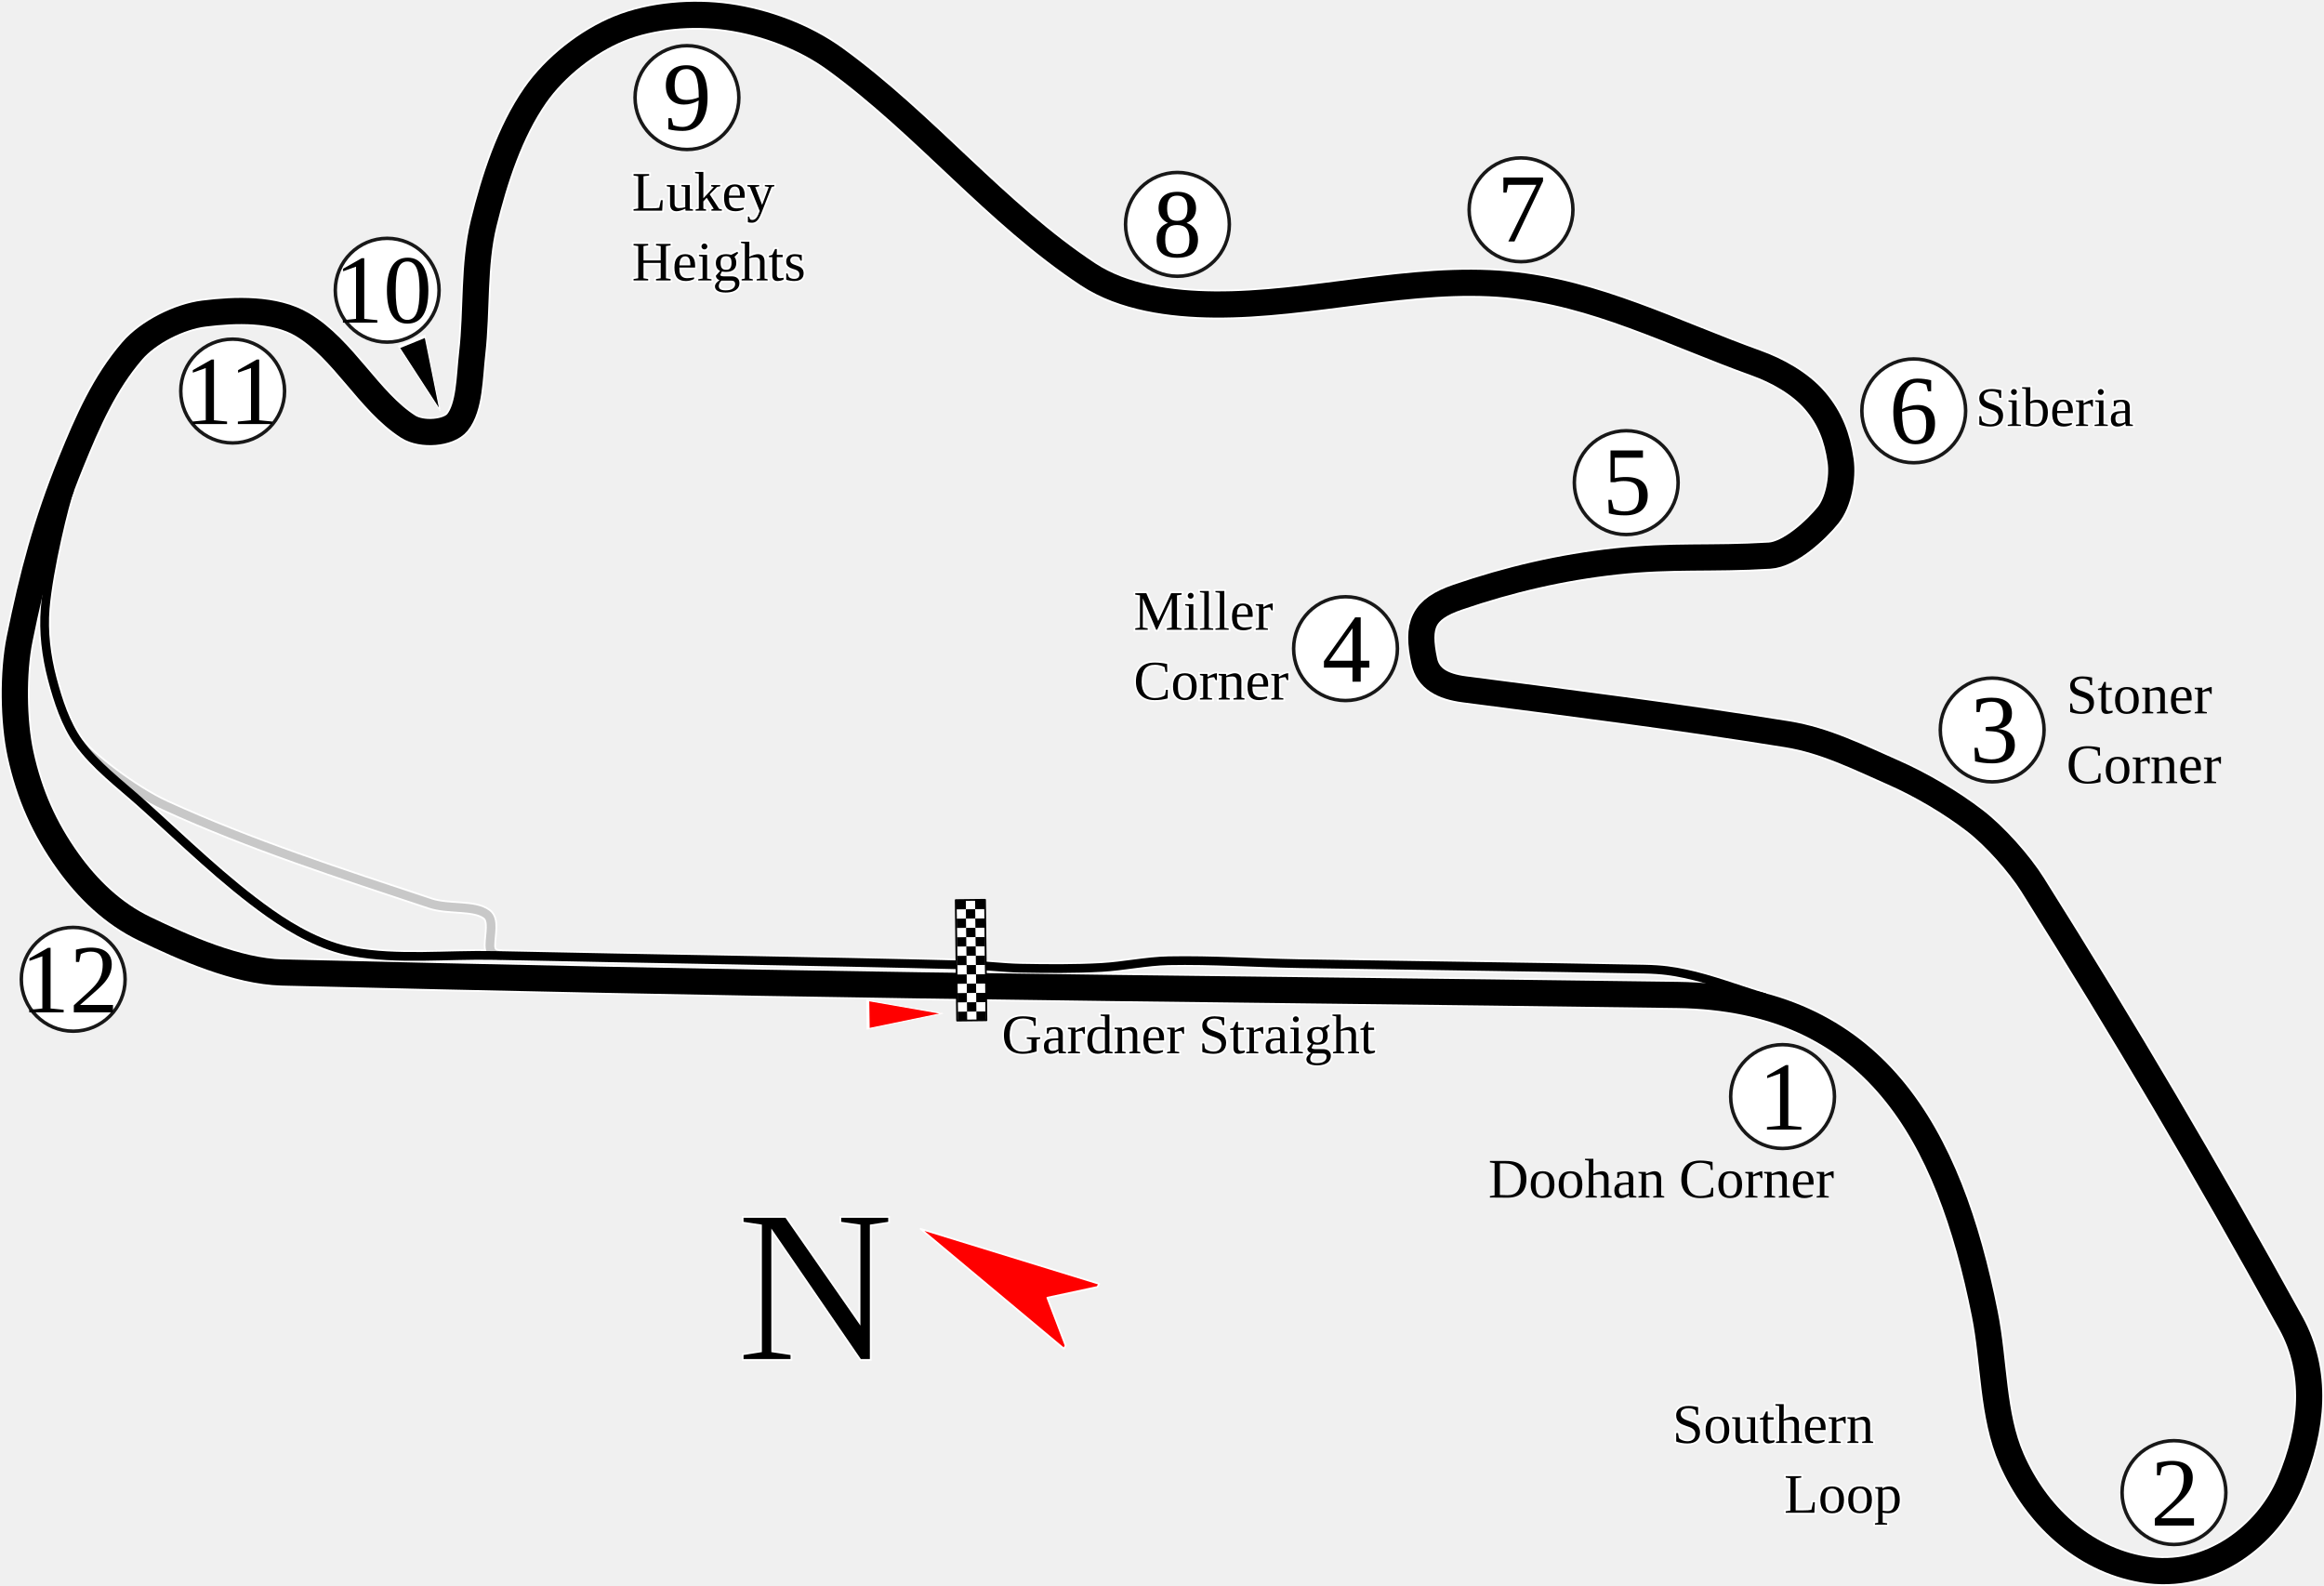
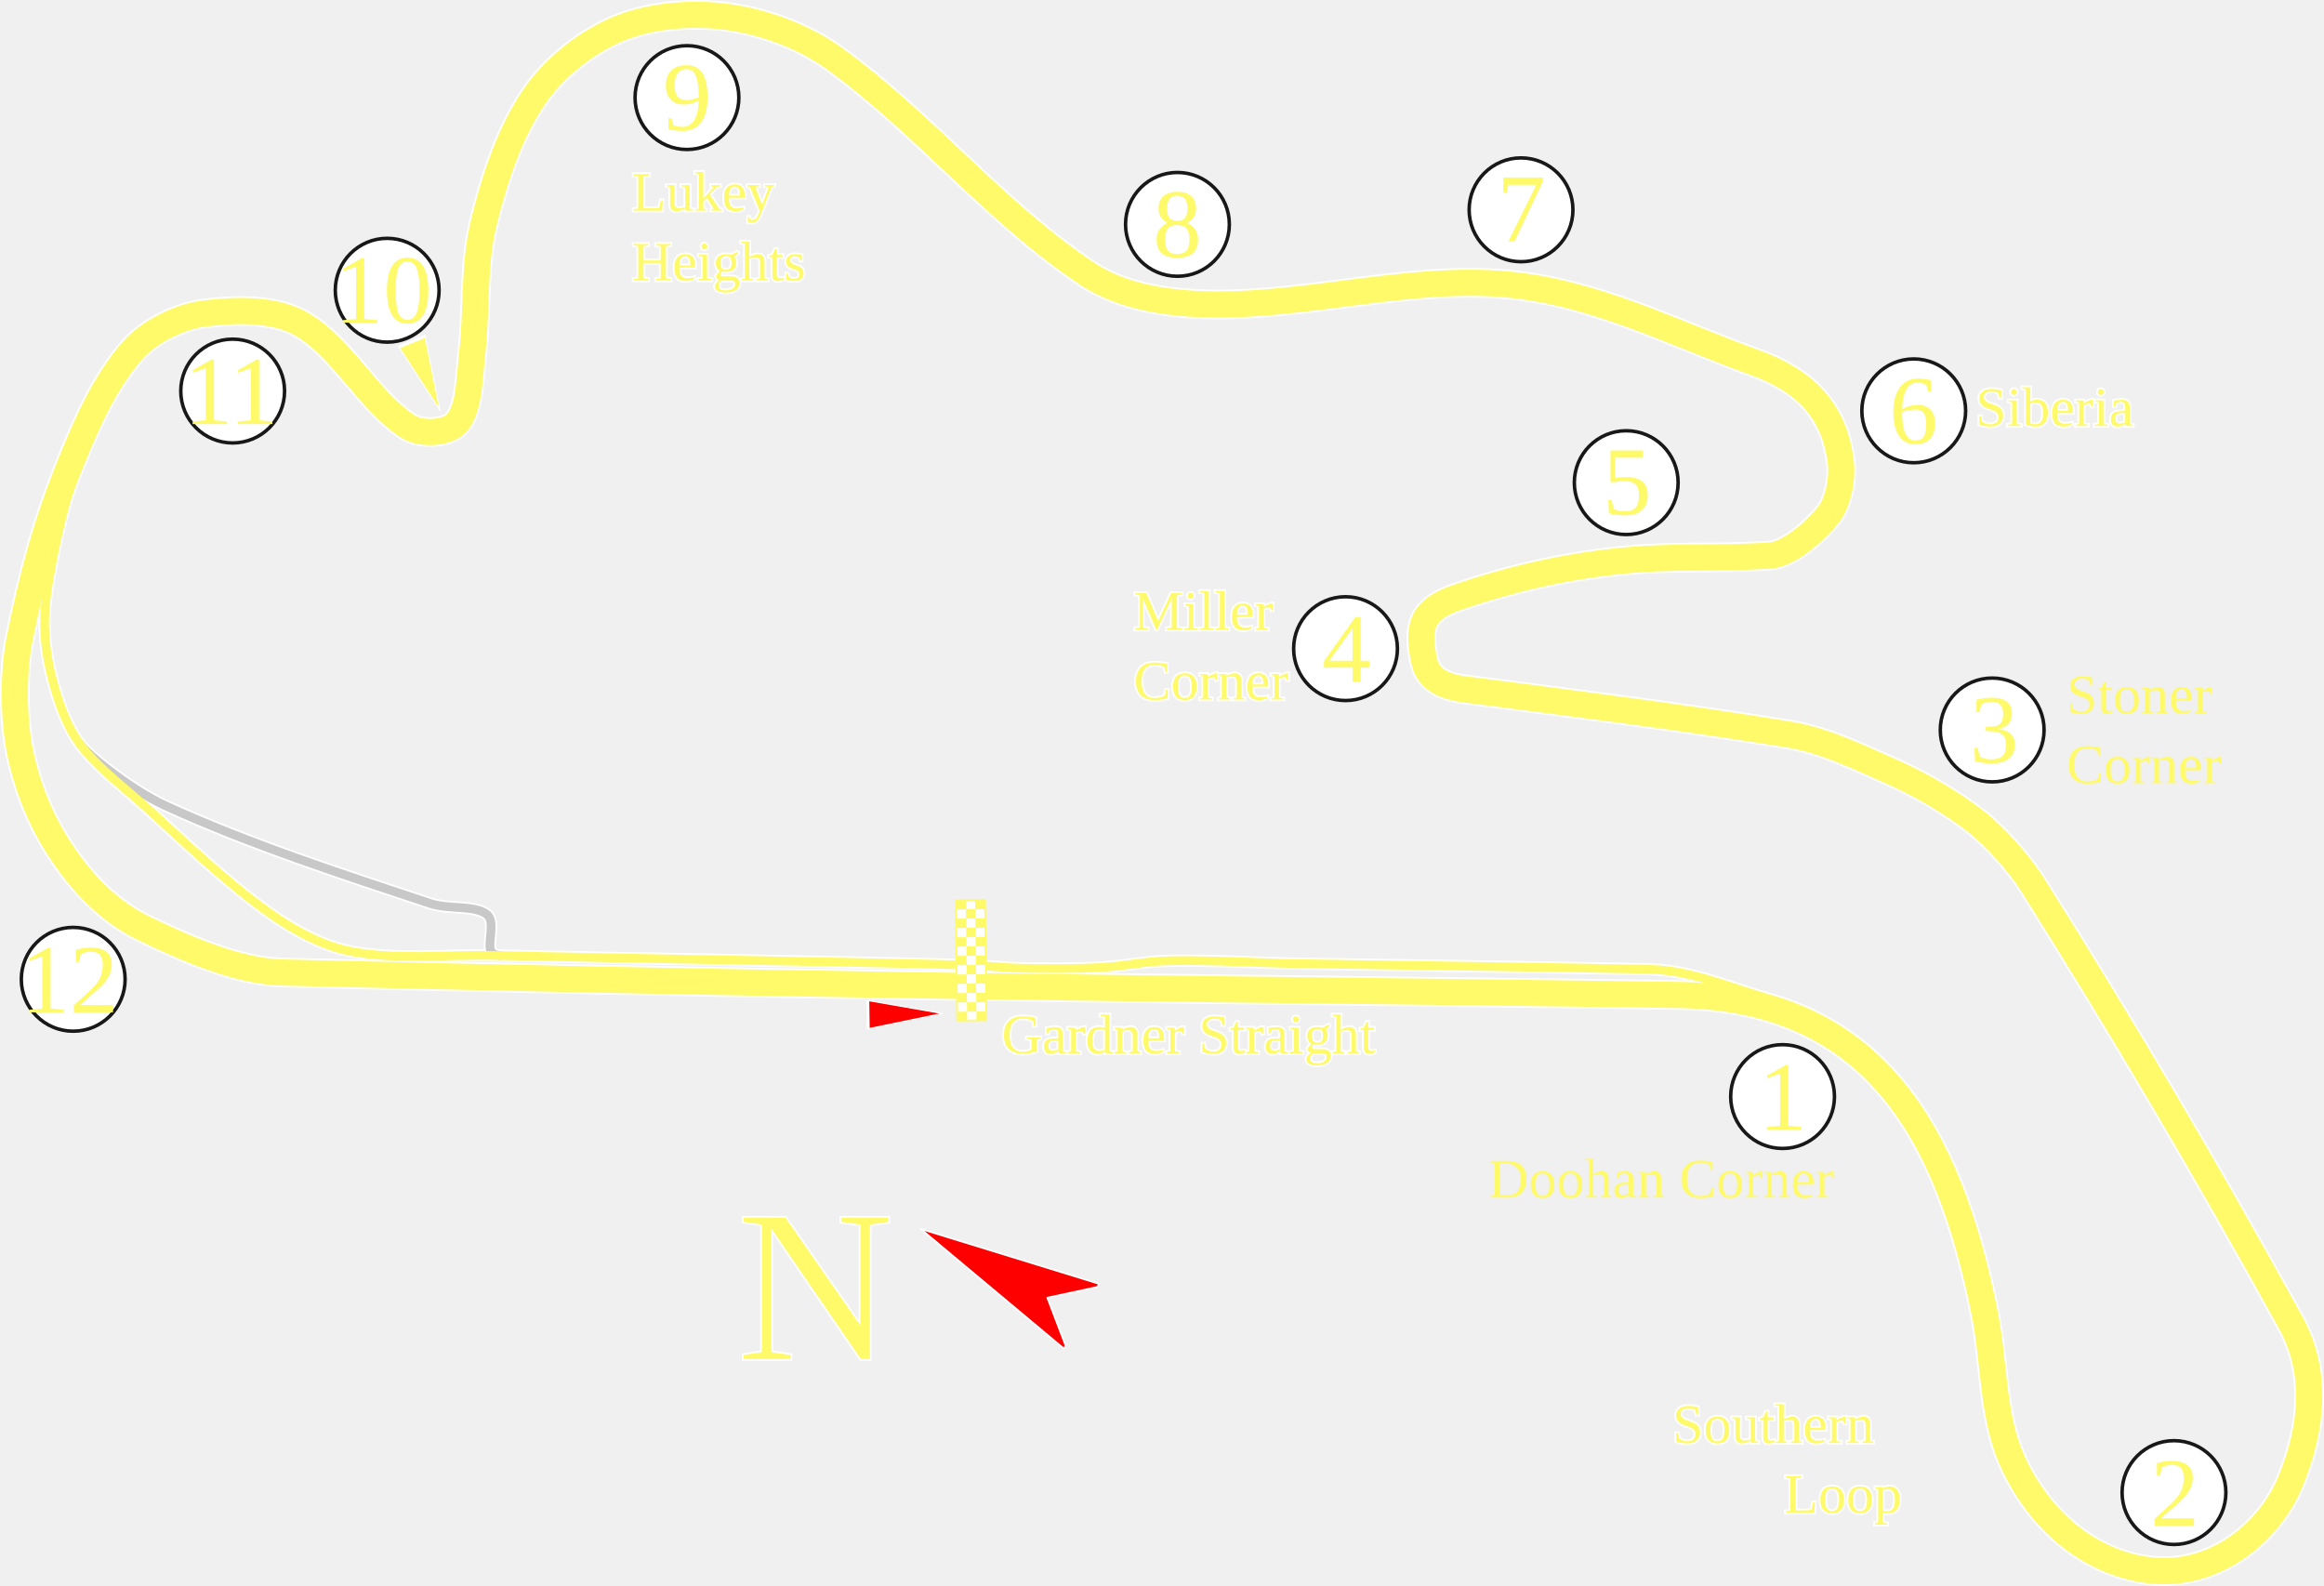
<svg xmlns="http://www.w3.org/2000/svg" xmlns:xlink="http://www.w3.org/1999/xlink" version="1.0" width="1331.903" height="908.874" id="svg2383">
  <defs id="defs2385">
    <clipPath id="clipPath3490">
      <rect width="1511.787" height="1003.748" x="683.14" y="104.104" transform="matrix(-0.7183395,0.6956928,-0.6956928,-0.7183395,0,0)" id="rect3492" style="fill:#006a00;fill-opacity:1;fill-rule:nonzero;stroke:none" />
    </clipPath>
    <pattern id="pattern4912" patternTransform="matrix(0.1737876,0,0,0.1737876,763.4772,1693.907)" height="18.138" width="18.181" patternUnits="userSpaceOnUse">
      <g transform="translate(-1025.535,-1215.281)" id="g4907">
-         <rect y="1215.281" x="1025.535" height="18.096" width="18.173" id="rect4899" style="opacity:1;fill:#000000;fill-opacity:1;stroke:none;stroke-width:0.5;stroke-linecap:round;stroke-linejoin:round;stroke-miterlimit:4;stroke-dasharray:none;stroke-dashoffset:0;stroke-opacity:1" />
+         <rect y="1215.281" x="1025.535" height="18.096" width="18.173" id="rect4899" style="opacity:1;fill:#fffa69;fill-opacity:1;stroke:none;stroke-width:0.5;stroke-linecap:round;stroke-linejoin:round;stroke-miterlimit:4;stroke-dasharray:none;stroke-dashoffset:0;stroke-opacity:1" />
        <rect y="1215.281" x="1025.535" height="9.075" width="9.075" id="rect4903" style="opacity:1;fill:#ffffff;fill-opacity:1;stroke:none;stroke-width:0.5;stroke-linecap:round;stroke-linejoin:round;stroke-miterlimit:4;stroke-dasharray:none;stroke-dashoffset:0;stroke-opacity:1" />
        <rect y="1224.344" x="1034.641" height="9.075" width="9.075" id="rect4905" style="opacity:1;fill:#ffffff;fill-opacity:1;stroke:none;stroke-width:0.5;stroke-linecap:round;stroke-linejoin:round;stroke-miterlimit:4;stroke-dasharray:none;stroke-dashoffset:0;stroke-opacity:1" />
      </g>
    </pattern>
    <pattern patternTransform="matrix(0.4562459,1.6264824e-8,-1.6264824e-8,0.4562459,-1778.227,454.6431)" id="pattern4166" xlink:href="#pattern4912" />
    <clipPath id="clipPath9716">
      <path d="M 871.135,932.363 C 1314.876,1345.252 1758.616,1758.14 2202.356,2171.029 2375.779,1984.647 2549.202,1798.266 2722.625,1611.884 2278.885,1198.996 1835.145,786.108 1391.405,373.219 1217.982,559.601 1044.559,745.982 871.135,932.363 z" id="path9718" style="fill:#6a6a6a;fill-opacity:1;fill-rule:nonzero;stroke:#010101;stroke-width:0.943;stroke-linecap:round;stroke-linejoin:round;stroke-miterlimit:4;stroke-opacity:1;stroke-dasharray:none;stroke-dashoffset:0" />
    </clipPath>
    <clipPath id="clipPath3494">
      <rect width="2168.193" height="1468.418" x="-4232.846" y="-2372.13" transform="matrix(-0.9472965,-0.3203582,0.9519016,-0.3064038,0,0)" id="rect3496" style="fill:#006a00;fill-opacity:1;fill-rule:nonzero;stroke:none" />
    </clipPath>
  </defs>
  <g transform="translate(-1269.397,-826.9715)" id="layer1">
    <use id="use3367" style="stroke:#ffffff;stroke-width:2;stroke-miterlimit:4;stroke-opacity:1;stroke-dasharray:none" x="0" y="0" width="744.094" height="1052.362" xlink:href="#text3339" />
    <use id="use3369" style="stroke:#ffffff;stroke-width:2;stroke-miterlimit:4;stroke-opacity:1;stroke-dasharray:none" x="0" y="0" width="744.094" height="1052.362" xlink:href="#text3345" />
    <use id="use3371" style="stroke:#ffffff;stroke-width:2;stroke-miterlimit:4;stroke-opacity:1;stroke-dasharray:none" x="0" y="0" width="744.094" height="1052.362" xlink:href="#text3351" />
    <use id="use3373" style="stroke:#ffffff;stroke-width:2;stroke-miterlimit:4;stroke-opacity:1;stroke-dasharray:none" x="0" y="0" width="744.094" height="1052.362" xlink:href="#text3355" />
    <use id="use3375" style="stroke:#ffffff;stroke-width:2;stroke-miterlimit:4;stroke-opacity:1;stroke-dasharray:none" x="0" y="0" width="744.094" height="1052.362" xlink:href="#text3361" />
    <path d="m 1798.337,1391.668 c 143.734,2.148 288.662,3.426 432.347,5.476 112.806,1.609 155.683,79.43 176.222,182.789 5.502,27.615 4.343,58.093 15.324,83.185 13.904,31.774 40.674,57.327 75.25,63.205 38.868,6.608 71.779,-19.869 84.268,-49.53 13.167,-31.272 16.022,-63.62 0.559,-91.662 -48.419,-87.809 -95.128,-167.046 -148.035,-251.187 -7.658,-12.179 -21.69,-27.904 -33.112,-36.677 -13.752,-10.563 -31.023,-20.715 -46.796,-27.636 -19.982,-8.768 -39.028,-18.4 -60.743,-21.895 -63.859,-10.279 -124.486,-17.873 -184.974,-25.726 -12.47,-1.619 -20.871,-6.174 -22.993,-16.144 -4.438,-20.849 -0.868,-29.793 19.162,-36.662 29.501,-10.117 59.445,-17.112 90.844,-20.522 32.278,-3.506 54.304,-1.262 87.824,-3.285 11.723,-0.708 26.886,-14.829 33.663,-23.261 5.899,-7.34 8.519,-21.249 7.12,-31.195 -1.885,-13.404 -6.057,-24.236 -14.505,-34.197 -8.738,-10.303 -22.302,-17.533 -33.661,-21.62 -48.475,-17.439 -92.181,-40.402 -142.83,-45.15 -54.428,-5.103 -112.969,11.992 -168.015,11.487 -24.49,-0.225 -52.026,-3.897 -72.24,-17.239 -52.755,-34.818 -93.272,-85.816 -145.025,-123.405 -17.569,-12.76 -40.18,-21.09 -61.295,-24.08 -20.114,-2.848 -43.787,-0.984 -62.389,6.567 -18.248,7.407 -36.822,22.021 -48.16,38.309 -14.567,20.927 -23.363,48.011 -29.553,73.335 -5.85,23.931 -3.767,49.694 -6.567,74.429 -1.578,13.939 -1.429,30.907 -8.486,39.675 -4.983,6.191 -20.448,7.401 -28.183,2.462 -22.548,-14.398 -37.071,-44.525 -60.747,-58.554 -15.728,-9.32 -38.267,-8.553 -56.368,-6.29 -14.005,1.751 -31.737,10.549 -41.048,21.344 -15.864,18.393 -25.538,40.404 -35.024,63.753 -14.23,35.027 -22.099,64.763 -29.545,101.509 -3.865,19.075 -3.574,47.003 0.546,65.956 5.001,23.004 13.668,42.534 27.091,61.287 11.386,15.908 25.811,29.924 43.776,38.585 22.899,11.04 53.361,24.549 79.088,25.179 121.721,2.982 242.415,5.521 367.21,7.386 z" id="path3201" style="fill:none;stroke:#ffffff;stroke-width:17;stroke-linecap:butt;stroke-linejoin:round;stroke-miterlimit:4;stroke-opacity:1;stroke-dasharray:none" />
    <path d="m 1314.708,1252.683 c 5.406,7.692 31.022,27.576 49.412,35.989 48.66,22.259 100.705,39.051 151.736,56.026 10.766,3.581 25.323,0.812 32.487,6.225 4.249,3.211 1.905,11.474 1.82,17.653 -0.057,4.083 1.729,5.882 6.825,6.031" id="path3197" style="fill:none;stroke:#ffffff;stroke-width:7;stroke-linecap:butt;stroke-linejoin:round;stroke-miterlimit:4;stroke-opacity:1;stroke-dasharray:none" />
    <path d="m 1309.414,1107.367 c -2.808,7.371 -12.209,45.391 -14.119,68.245 -1.117,13.369 0.606,27.419 4.06,40.441 3.332,12.563 7.644,25.874 15.131,36.315 9.479,13.219 23.395,23.6 35.765,34.664 24.129,21.583 47.496,44.751 73.73,63.276 14.024,9.903 30.369,18.873 47.044,22.009 26.242,4.934 54.469,1.607 81.708,2.201 90.6,1.974 181.23,3.188 271.811,5.502 9.927,0.254 19.793,1.609 29.712,1.788 15.391,0.279 30.846,0.433 46.219,-0.413 12.964,-0.713 25.821,-3.598 38.791,-3.852 24.629,-0.481 49.334,1.236 74.005,1.651 68.134,1.145 133.979,1.905 198.494,3.164 10.42,0.206 16.447,1.192 23.247,2.614 15.369,3.212 30.755,9.251 45.909,13.755" id="path3199" style="fill:none;stroke:#ffffff;stroke-width:7;stroke-linecap:butt;stroke-linejoin:round;stroke-miterlimit:4;stroke-opacity:1;stroke-dasharray:none" />
-     <path d="m 1798.337,1391.668 c 143.734,2.148 288.662,3.426 432.347,5.476 112.806,1.609 155.683,79.43 176.222,182.789 5.502,27.615 4.343,58.093 15.324,83.185 13.904,31.774 40.674,57.327 75.25,63.205 38.868,6.608 71.779,-19.869 84.268,-49.53 13.167,-31.272 16.022,-63.62 0.559,-91.662 -48.419,-87.809 -95.128,-167.046 -148.035,-251.187 -7.658,-12.179 -21.69,-27.904 -33.112,-36.677 -13.752,-10.563 -31.023,-20.715 -46.796,-27.636 -19.982,-8.768 -39.028,-18.4 -60.743,-21.895 -63.859,-10.279 -124.486,-17.873 -184.974,-25.726 -12.47,-1.619 -20.871,-6.174 -22.993,-16.144 -4.438,-20.849 -0.868,-29.793 19.162,-36.662 29.501,-10.117 59.445,-17.112 90.844,-20.522 32.278,-3.506 54.304,-1.262 87.824,-3.285 11.723,-0.708 26.886,-14.829 33.663,-23.261 5.899,-7.34 8.519,-21.249 7.12,-31.195 -1.885,-13.404 -6.057,-24.236 -14.505,-34.197 -8.738,-10.303 -22.302,-17.533 -33.661,-21.62 -48.475,-17.439 -92.181,-40.402 -142.83,-45.15 -54.428,-5.103 -112.969,11.992 -168.015,11.487 -24.49,-0.225 -52.026,-3.897 -72.24,-17.239 -52.755,-34.818 -93.272,-85.816 -145.025,-123.405 -17.569,-12.76 -40.18,-21.09 -61.295,-24.08 -20.114,-2.848 -43.787,-0.984 -62.389,6.567 -18.248,7.407 -36.822,22.021 -48.16,38.309 -14.567,20.927 -23.363,48.011 -29.553,73.335 -5.85,23.931 -3.767,49.694 -6.567,74.429 -1.578,13.939 -1.429,30.907 -8.486,39.675 -4.983,6.191 -20.448,7.401 -28.183,2.462 -22.548,-14.398 -37.071,-44.525 -60.747,-58.554 -15.728,-9.32 -38.267,-8.553 -56.368,-6.29 -14.005,1.751 -31.737,10.549 -41.048,21.344 -15.864,18.393 -25.538,40.404 -35.024,63.753 -14.23,35.027 -22.099,64.763 -29.545,101.509 -3.865,19.075 -3.574,47.003 0.546,65.956 5.001,23.004 13.668,42.534 27.091,61.287 11.386,15.908 25.811,29.924 43.776,38.585 22.899,11.04 53.361,24.549 79.088,25.179 121.721,2.982 242.415,5.521 367.21,7.386 z" id="path2419" style="fill:none;stroke:#000000;stroke-width:15;stroke-linecap:butt;stroke-linejoin:round;stroke-miterlimit:4;stroke-opacity:1;stroke-dasharray:none" />
+     <path d="m 1798.337,1391.668 c 143.734,2.148 288.662,3.426 432.347,5.476 112.806,1.609 155.683,79.43 176.222,182.789 5.502,27.615 4.343,58.093 15.324,83.185 13.904,31.774 40.674,57.327 75.25,63.205 38.868,6.608 71.779,-19.869 84.268,-49.53 13.167,-31.272 16.022,-63.62 0.559,-91.662 -48.419,-87.809 -95.128,-167.046 -148.035,-251.187 -7.658,-12.179 -21.69,-27.904 -33.112,-36.677 -13.752,-10.563 -31.023,-20.715 -46.796,-27.636 -19.982,-8.768 -39.028,-18.4 -60.743,-21.895 -63.859,-10.279 -124.486,-17.873 -184.974,-25.726 -12.47,-1.619 -20.871,-6.174 -22.993,-16.144 -4.438,-20.849 -0.868,-29.793 19.162,-36.662 29.501,-10.117 59.445,-17.112 90.844,-20.522 32.278,-3.506 54.304,-1.262 87.824,-3.285 11.723,-0.708 26.886,-14.829 33.663,-23.261 5.899,-7.34 8.519,-21.249 7.12,-31.195 -1.885,-13.404 -6.057,-24.236 -14.505,-34.197 -8.738,-10.303 -22.302,-17.533 -33.661,-21.62 -48.475,-17.439 -92.181,-40.402 -142.83,-45.15 -54.428,-5.103 -112.969,11.992 -168.015,11.487 -24.49,-0.225 -52.026,-3.897 -72.24,-17.239 -52.755,-34.818 -93.272,-85.816 -145.025,-123.405 -17.569,-12.76 -40.18,-21.09 -61.295,-24.08 -20.114,-2.848 -43.787,-0.984 -62.389,6.567 -18.248,7.407 -36.822,22.021 -48.16,38.309 -14.567,20.927 -23.363,48.011 -29.553,73.335 -5.85,23.931 -3.767,49.694 -6.567,74.429 -1.578,13.939 -1.429,30.907 -8.486,39.675 -4.983,6.191 -20.448,7.401 -28.183,2.462 -22.548,-14.398 -37.071,-44.525 -60.747,-58.554 -15.728,-9.32 -38.267,-8.553 -56.368,-6.29 -14.005,1.751 -31.737,10.549 -41.048,21.344 -15.864,18.393 -25.538,40.404 -35.024,63.753 -14.23,35.027 -22.099,64.763 -29.545,101.509 -3.865,19.075 -3.574,47.003 0.546,65.956 5.001,23.004 13.668,42.534 27.091,61.287 11.386,15.908 25.811,29.924 43.776,38.585 22.899,11.04 53.361,24.549 79.088,25.179 121.721,2.982 242.415,5.521 367.21,7.386 z" id="path2419" style="fill:none;stroke:#fffa69;stroke-width:15;stroke-linecap:butt;stroke-linejoin:round;stroke-miterlimit:4;stroke-opacity:1;stroke-dasharray:none" />
    <path d="m 1314.708,1252.683 c 5.406,7.692 31.022,27.576 49.412,35.989 48.66,22.259 100.705,39.051 151.736,56.026 10.766,3.581 25.323,0.812 32.487,6.225 4.249,3.211 1.905,11.474 1.82,17.653 -0.057,4.083 1.729,5.882 6.825,6.031" id="path3195" style="fill:none;stroke:#c8c8c8;stroke-width:5;stroke-linecap:butt;stroke-linejoin:round;stroke-miterlimit:4;stroke-opacity:1;stroke-dasharray:none" />
-     <path d="m 1309.414,1107.367 c -2.808,7.371 -12.209,45.391 -14.119,68.245 -1.117,13.369 0.606,27.419 4.06,40.441 3.332,12.563 7.644,25.874 15.131,36.315 9.479,13.219 23.395,23.6 35.765,34.664 24.129,21.583 47.496,44.751 73.73,63.276 14.024,9.903 30.369,18.873 47.044,22.009 26.242,4.934 54.469,1.607 81.708,2.201 90.6,1.974 181.23,3.188 271.811,5.502 9.927,0.254 19.793,1.609 29.712,1.788 15.391,0.279 30.846,0.433 46.219,-0.413 12.964,-0.713 25.821,-3.598 38.791,-3.852 24.629,-0.481 49.334,1.236 74.005,1.651 68.134,1.145 133.979,1.905 198.494,3.164 10.42,0.206 16.447,1.192 23.247,2.614 15.369,3.212 30.755,9.251 45.909,13.755" id="path3193" style="fill:none;stroke:#000000;stroke-width:5;stroke-linecap:butt;stroke-linejoin:round;stroke-miterlimit:4;stroke-opacity:1;stroke-dasharray:none" />
+     <path d="m 1309.414,1107.367 c -2.808,7.371 -12.209,45.391 -14.119,68.245 -1.117,13.369 0.606,27.419 4.06,40.441 3.332,12.563 7.644,25.874 15.131,36.315 9.479,13.219 23.395,23.6 35.765,34.664 24.129,21.583 47.496,44.751 73.73,63.276 14.024,9.903 30.369,18.873 47.044,22.009 26.242,4.934 54.469,1.607 81.708,2.201 90.6,1.974 181.23,3.188 271.811,5.502 9.927,0.254 19.793,1.609 29.712,1.788 15.391,0.279 30.846,0.433 46.219,-0.413 12.964,-0.713 25.821,-3.598 38.791,-3.852 24.629,-0.481 49.334,1.236 74.005,1.651 68.134,1.145 133.979,1.905 198.494,3.164 10.42,0.206 16.447,1.192 23.247,2.614 15.369,3.212 30.755,9.251 45.909,13.755" id="path3193" style="fill:none;stroke:#fffa69;stroke-width:5;stroke-linecap:butt;stroke-linejoin:round;stroke-miterlimit:4;stroke-opacity:1;stroke-dasharray:none" />
    <g transform="translate(-7.711657,23.13497)" id="g3330">
      <path d="m 1362.76,1396.082 a 29.745,29.745 0 1 1 -59.49,0 29.745,29.745 0 1 1 59.49,0 z" transform="translate(965.702,36.16138)" id="path3328" style="fill:#ffffff;fill-opacity:1;fill-rule:nonzero;stroke:#181818;stroke-width:2;stroke-linecap:round;stroke-linejoin:round;stroke-miterlimit:4;stroke-opacity:1;stroke-dasharray:none;stroke-dashoffset:66;marker:none;visibility:visible;display:inline;overflow:visible;enable-background:accumulate" />
-       <text x="2284.854" y="1451.165" id="text3203" xml:space="preserve" style="font-size:56px;font-style:normal;font-weight:normal;writing-mode:lr-tb;fill:#000000;fill-opacity:1;stroke:none;font-family:Times New Roman">
+       <text x="2284.854" y="1451.165" id="text3203" xml:space="preserve" style="font-size:56px;font-style:normal;font-weight:normal;writing-mode:lr-tb;fill:#fffa69;fill-opacity:1;stroke:none;font-family:Times New Roman">
        <tspan x="2284.854" y="1451.165" id="tspan3205">1</tspan>
      </text>
    </g>
    <g transform="translate(-8.813322,24.23664)" id="g3323">
      <path d="m 1362.76,1396.082 a 29.745,29.745 0 1 1 -59.49,0 29.745,29.745 0 1 1 59.49,0 z" transform="translate(1191.12,262.0027)" id="path3321" style="fill:#ffffff;fill-opacity:1;fill-rule:nonzero;stroke:#181818;stroke-width:2;stroke-linecap:round;stroke-linejoin:round;stroke-miterlimit:4;stroke-opacity:1;stroke-dasharray:none;stroke-dashoffset:66;marker:none;visibility:visible;display:inline;overflow:visible;enable-background:accumulate" />
-       <text x="2510.695" y="1677.006" id="text3207" xml:space="preserve" style="font-size:56px;font-style:normal;font-weight:normal;writing-mode:lr-tb;fill:#000000;fill-opacity:1;stroke:none;font-family:Times New Roman">
+       <text x="2510.695" y="1677.006" id="text3207" xml:space="preserve" style="font-size:56px;font-style:normal;font-weight:normal;writing-mode:lr-tb;fill:#fffa69;fill-opacity:1;stroke:none;font-family:Times New Roman">
        <tspan x="2510.695" y="1677.006" id="tspan3209">2</tspan>
      </text>
    </g>
    <g transform="translate(-14.32165,18.72831)" id="g3316">
      <path d="m 1362.76,1396.082 a 29.745,29.745 0 1 1 -59.49,0 29.745,29.745 0 1 1 59.49,0 z" transform="translate(1092.443,-169.522)" id="path3314" style="fill:#ffffff;fill-opacity:1;fill-rule:nonzero;stroke:#181818;stroke-width:2;stroke-linecap:round;stroke-linejoin:round;stroke-miterlimit:4;stroke-opacity:1;stroke-dasharray:none;stroke-dashoffset:66;marker:none;visibility:visible;display:inline;overflow:visible;enable-background:accumulate" />
-       <text x="2412.647" y="1245.154" id="text3211" xml:space="preserve" style="font-size:56px;font-style:normal;font-weight:normal;writing-mode:lr-tb;fill:#000000;fill-opacity:1;stroke:none;font-family:Times New Roman">
+       <text x="2412.647" y="1245.154" id="text3211" xml:space="preserve" style="font-size:56px;font-style:normal;font-weight:normal;writing-mode:lr-tb;fill:#fffa69;fill-opacity:1;stroke:none;font-family:Times New Roman">
        <tspan x="2412.647" y="1245.154" id="tspan3213">3</tspan>
      </text>
    </g>
    <g transform="translate(1.101665,30.84663)" id="g3309">
      <path d="m 1362.76,1396.082 a 29.745,29.745 0 1 1 -59.49,0 29.745,29.745 0 1 1 59.49,0 z" transform="translate(706.4143,-228.2384)" id="path3307" style="fill:#ffffff;fill-opacity:1;fill-rule:nonzero;stroke:#181818;stroke-width:2;stroke-linecap:round;stroke-linejoin:round;stroke-miterlimit:4;stroke-opacity:1;stroke-dasharray:none;stroke-dashoffset:66;marker:none;visibility:visible;display:inline;overflow:visible;enable-background:accumulate" />
-       <text x="2025.963" y="1186.765" id="text3215" xml:space="preserve" style="font-size:56px;font-style:normal;font-weight:normal;writing-mode:lr-tb;fill:#000000;fill-opacity:1;stroke:none;font-family:Times New Roman">
+       <text x="2025.963" y="1186.765" id="text3215" xml:space="preserve" style="font-size:56px;font-style:normal;font-weight:normal;writing-mode:lr-tb;fill:#fffa69;fill-opacity:1;stroke:none;font-family:Times New Roman">
        <tspan x="2025.963" y="1186.765" id="tspan3217">4</tspan>
      </text>
    </g>
    <g transform="translate(-6.609992,16.52498)" id="g3302">
      <path d="m 1362.76,1396.082 a 29.745,29.745 0 1 1 -59.49,0 29.745,29.745 0 1 1 59.49,0 z" transform="translate(874.9965,-309.0507)" id="path3300" style="fill:#ffffff;fill-opacity:1;fill-rule:nonzero;stroke:#181818;stroke-width:2;stroke-linecap:round;stroke-linejoin:round;stroke-miterlimit:4;stroke-opacity:1;stroke-dasharray:none;stroke-dashoffset:66;marker:none;visibility:visible;display:inline;overflow:visible;enable-background:accumulate" />
-       <text x="2194.517" y="1105.242" id="text3219" xml:space="preserve" style="font-size:56px;font-style:normal;font-weight:normal;writing-mode:lr-tb;fill:#000000;fill-opacity:1;stroke:none;font-family:Times New Roman">
+       <text x="2194.517" y="1105.242" id="text3219" xml:space="preserve" style="font-size:56px;font-style:normal;font-weight:normal;writing-mode:lr-tb;fill:#fffa69;fill-opacity:1;stroke:none;font-family:Times New Roman">
        <tspan x="2194.517" y="1105.242" id="tspan3221">5</tspan>
      </text>
    </g>
    <g transform="translate(57.2866,0)" id="g3295">
      <path d="m 1362.76,1396.082 a 29.745,29.745 0 1 1 -59.49,0 29.745,29.745 0 1 1 59.49,0 z" transform="translate(975.8768,-333.67)" id="path3293" style="fill:#ffffff;fill-opacity:1;fill-rule:nonzero;stroke:#181818;stroke-width:2;stroke-linecap:round;stroke-linejoin:round;stroke-miterlimit:4;stroke-opacity:1;stroke-dasharray:none;stroke-dashoffset:66;marker:none;visibility:visible;display:inline;overflow:visible;enable-background:accumulate" />
-       <text x="2294.769" y="1081.005" id="text3223" xml:space="preserve" style="font-size:56px;font-style:normal;font-weight:normal;writing-mode:lr-tb;fill:#000000;fill-opacity:1;stroke:none;font-family:Times New Roman">
+       <text x="2294.769" y="1081.005" id="text3223" xml:space="preserve" style="font-size:56px;font-style:normal;font-weight:normal;writing-mode:lr-tb;fill:#fffa69;fill-opacity:1;stroke:none;font-family:Times New Roman">
        <tspan x="2294.769" y="1081.005" id="tspan3225">6</tspan>
      </text>
    </g>
    <g transform="translate(-12.11832,16.5574)" id="g3288">
      <path d="m 1362.76,1396.082 a 29.745,29.745 0 1 1 -59.49,0 29.745,29.745 0 1 1 59.49,0 z" transform="translate(820.214,-465.4324)" id="path3286" style="fill:#ffffff;fill-opacity:1;fill-rule:nonzero;stroke:#181818;stroke-width:2;stroke-linecap:round;stroke-linejoin:round;stroke-miterlimit:4;stroke-opacity:1;stroke-dasharray:none;stroke-dashoffset:66;marker:none;visibility:visible;display:inline;overflow:visible;enable-background:accumulate" />
-       <text x="2139.434" y="948.806" id="text3227" xml:space="preserve" style="font-size:56px;font-style:normal;font-weight:normal;writing-mode:lr-tb;fill:#000000;fill-opacity:1;stroke:none;font-family:Times New Roman">
+       <text x="2139.434" y="948.806" id="text3227" xml:space="preserve" style="font-size:56px;font-style:normal;font-weight:normal;writing-mode:lr-tb;fill:#fffa69;fill-opacity:1;stroke:none;font-family:Times New Roman">
        <tspan x="2139.434" y="948.806" id="tspan3229">7</tspan>
      </text>
    </g>
    <g transform="translate(-5.508326,12.11832)" id="g3281">
      <path d="m 1362.76,1396.082 a 29.745,29.745 0 1 1 -59.49,0 29.745,29.745 0 1 1 59.49,0 z" transform="translate(616.6929,-452.6499)" id="path3279" style="fill:#ffffff;fill-opacity:1;fill-rule:nonzero;stroke:#181818;stroke-width:2;stroke-linecap:round;stroke-linejoin:round;stroke-miterlimit:4;stroke-opacity:1;stroke-dasharray:none;stroke-dashoffset:66;marker:none;visibility:visible;display:inline;overflow:visible;enable-background:accumulate" />
-       <text x="1935.626" y="962.026" id="text3231" xml:space="preserve" style="font-size:56px;font-style:normal;font-weight:normal;writing-mode:lr-tb;fill:#000000;fill-opacity:1;stroke:none;font-family:Times New Roman">
+       <text x="1935.626" y="962.026" id="text3231" xml:space="preserve" style="font-size:56px;font-style:normal;font-weight:normal;writing-mode:lr-tb;fill:#fffa69;fill-opacity:1;stroke:none;font-family:Times New Roman">
        <tspan x="1935.626" y="962.026" id="tspan3233">8</tspan>
      </text>
    </g>
    <g transform="translate(-13.21998,15.42331)" id="g3274">
      <path d="m 1362.76,1396.082 a 29.745,29.745 0 1 1 -59.49,0 29.745,29.745 0 1 1 59.49,0 z" transform="translate(343.3021,-528.6101)" id="path3272" style="fill:#ffffff;fill-opacity:1;fill-rule:nonzero;stroke:#181818;stroke-width:2;stroke-linecap:round;stroke-linejoin:round;stroke-miterlimit:4;stroke-opacity:1;stroke-dasharray:none;stroke-dashoffset:66;marker:none;visibility:visible;display:inline;overflow:visible;enable-background:accumulate" />
-       <text x="1662.413" y="886.011" id="text3235" xml:space="preserve" style="font-size:56px;font-style:normal;font-weight:normal;writing-mode:lr-tb;fill:#000000;fill-opacity:1;stroke:none;font-family:Times New Roman">
+       <text x="1662.413" y="886.011" id="text3235" xml:space="preserve" style="font-size:56px;font-style:normal;font-weight:normal;writing-mode:lr-tb;fill:#fffa69;fill-opacity:1;stroke:none;font-family:Times New Roman">
        <tspan x="1662.413" y="886.011" id="tspan3237">9</tspan>
      </text>
    </g>
    <g transform="translate(-22.93164,6.898335)" id="g3267">
      <path d="m 1362.76,1396.082 a 29.745,29.745 0 1 1 -59.49,0 29.745,29.745 0 1 1 59.49,0 z" transform="translate(181.2114,-409.6849)" id="path3265" style="fill:#ffffff;fill-opacity:1;fill-rule:nonzero;stroke:#181818;stroke-width:2;stroke-linecap:round;stroke-linejoin:round;stroke-miterlimit:4;stroke-opacity:1;stroke-dasharray:none;stroke-dashoffset:66;marker:none;visibility:visible;display:inline;overflow:visible;enable-background:accumulate" />
-       <text x="1483.943" y="1004.991" id="text3239" xml:space="preserve" style="font-size:56px;font-style:normal;font-weight:normal;writing-mode:lr-tb;fill:#000000;fill-opacity:1;stroke:none;font-family:Times New Roman">
+       <text x="1483.943" y="1004.991" id="text3239" xml:space="preserve" style="font-size:56px;font-style:normal;font-weight:normal;writing-mode:lr-tb;fill:#fffa69;fill-opacity:1;stroke:none;font-family:Times New Roman">
        <tspan x="1483.943" y="1004.991" id="tspan3241">10</tspan>
      </text>
    </g>
    <g transform="translate(-1.101665,9.914988)" id="g3260">
      <path d="m 1362.76,1396.082 a 29.745,29.745 0 1 1 -59.49,0 29.745,29.745 0 1 1 59.49,0 z" transform="translate(70.82825,-354.9298)" id="path3258" style="fill:#ffffff;fill-opacity:1;fill-rule:nonzero;stroke:#181818;stroke-width:2;stroke-linecap:round;stroke-linejoin:round;stroke-miterlimit:4;stroke-opacity:1;stroke-dasharray:none;stroke-dashoffset:66;marker:none;visibility:visible;display:inline;overflow:visible;enable-background:accumulate" />
-       <text x="1375.98" y="1060.074" id="text3243" xml:space="preserve" style="font-size:56px;font-style:normal;font-weight:normal;writing-mode:lr-tb;fill:#000000;fill-opacity:1;stroke:none;font-family:Times New Roman">
+       <text x="1375.98" y="1060.074" id="text3243" xml:space="preserve" style="font-size:56px;font-style:normal;font-weight:normal;writing-mode:lr-tb;fill:#fffa69;fill-opacity:1;stroke:none;font-family:Times New Roman">
        <tspan x="1375.98" y="1060.074" id="tspan3245">11</tspan>
      </text>
    </g>
    <g transform="translate(-25.3383,-6.609992)" id="g3253">
      <path d="m 1362.76,1396.082 a 29.745,29.745 0 1 1 -59.49,0 29.745,29.745 0 1 1 59.49,0 z" transform="translate(3.679077,-1.295288)" id="path3251" style="fill:#ffffff;fill-opacity:1;fill-rule:nonzero;stroke:#181818;stroke-width:2;stroke-linecap:round;stroke-linejoin:round;stroke-miterlimit:4;stroke-opacity:1;stroke-dasharray:none;stroke-dashoffset:66;marker:none;visibility:visible;display:inline;overflow:visible;enable-background:accumulate" />
-       <text x="1306.575" y="1413.708" id="text3247" xml:space="preserve" style="font-size:56px;font-style:normal;font-weight:normal;writing-mode:lr-tb;fill:#000000;fill-opacity:1;stroke:none;font-family:Times New Roman">
+       <text x="1306.575" y="1413.708" id="text3247" xml:space="preserve" style="font-size:56px;font-style:normal;font-weight:normal;writing-mode:lr-tb;fill:#fffa69;fill-opacity:1;stroke:none;font-family:Times New Roman">
        <tspan x="1306.575" y="1413.708" id="tspan3249">12</tspan>
      </text>
    </g>
-     <text x="2399.427" y="1653.871" id="text3339" xml:space="preserve" style="font-size:32px;font-style:normal;font-weight:normal;text-align:end;writing-mode:lr-tb;text-anchor:end;fill:#000000;fill-opacity:1;font-family:Times New Roman">
+     <text x="2399.427" y="1653.871" id="text3339" xml:space="preserve" style="font-size:32px;font-style:normal;font-weight:normal;text-align:end;writing-mode:lr-tb;text-anchor:end;fill:#fffa69;fill-opacity:1;font-family:Times New Roman">
      <tspan x="2399.427" y="1653.871" id="tspan3341">Southern</tspan>
      <tspan x="2399.427" y="1693.871" id="tspan3343">Loop</tspan>
    </text>
-     <text x="1919.101" y="1187.867" id="text3345" xml:space="preserve" style="font-size:32px;font-style:normal;font-weight:normal;writing-mode:lr-tb;fill:#000000;fill-opacity:1;font-family:Times New Roman">
+     <text x="1919.101" y="1187.867" id="text3345" xml:space="preserve" style="font-size:32px;font-style:normal;font-weight:normal;writing-mode:lr-tb;fill:#fffa69;fill-opacity:1;font-family:Times New Roman">
      <tspan x="1919.101" y="1187.867" id="tspan3347">Miller</tspan>
      <tspan x="1919.101" y="1227.867" id="tspan3349">Corner</tspan>
    </text>
-     <text x="2401.584" y="1071.098" id="text3351" xml:space="preserve" style="font-size:32px;font-style:normal;font-weight:normal;writing-mode:lr-tb;fill:#000000;fill-opacity:1;font-family:Times New Roman">
+     <text x="2401.584" y="1071.098" id="text3351" xml:space="preserve" style="font-size:32px;font-style:normal;font-weight:normal;writing-mode:lr-tb;fill:#fffa69;fill-opacity:1;font-family:Times New Roman">
      <tspan x="2401.584" y="1071.098" id="tspan3353">Siberia</tspan>
    </text>
-     <text x="1631.566" y="947.704" id="text3355" xml:space="preserve" style="font-size:32px;font-style:normal;font-weight:normal;writing-mode:lr-tb;fill:#000000;fill-opacity:1;font-family:Times New Roman">
+     <text x="1631.566" y="947.704" id="text3355" xml:space="preserve" style="font-size:32px;font-style:normal;font-weight:normal;writing-mode:lr-tb;fill:#fffa69;fill-opacity:1;font-family:Times New Roman">
      <tspan x="1631.566" y="947.704" id="tspan3357">Lukey</tspan>
      <tspan x="1631.566" y="987.704" id="tspan3359">Heights</tspan>
    </text>
-     <text x="1843.455" y="1430.576" id="text3361" xml:space="preserve" style="font-size:32px;font-style:normal;font-weight:normal;writing-mode:lr-tb;fill:#000000;fill-opacity:1;font-family:Times New Roman">
+     <text x="1843.455" y="1430.576" id="text3361" xml:space="preserve" style="font-size:32px;font-style:normal;font-weight:normal;writing-mode:lr-tb;fill:#fffa69;fill-opacity:1;font-family:Times New Roman">
      <tspan x="1843.455" y="1430.576" id="tspan3363">Gardner Straight</tspan>
    </text>
    <path d="m 2240.787,1368.54 c 26.807,7.712 56.155,10.701 80.422,23.135 20.167,10.334 37.235,28.39 52.88,45.168 9.694,10.396 15.423,24.237 23.135,36.355" id="path3377" style="fill:none;stroke:none" />
    <g transform="matrix(1.955528,0,0,1.955528,-2363.297,-280.76)" id="g3804" style="display:inline">
-       <text x="2073.466" y="964.988" id="text3180" xml:space="preserve" style="font-size:64px;font-style:normal;font-weight:normal;fill:#000000;fill-opacity:1;stroke:#ffffff;stroke-width:0.511px;stroke-linecap:butt;stroke-linejoin:miter;stroke-opacity:1;font-family:Times New Roman">
+       <text x="2073.466" y="964.988" id="text3180" xml:space="preserve" style="font-size:64px;font-style:normal;font-weight:normal;fill:#fffa69;fill-opacity:1;stroke:#ffffff;stroke-width:0.511px;stroke-linecap:butt;stroke-linejoin:miter;stroke-opacity:1;font-family:Times New Roman">
        <tspan x="2073.466" y="964.988" id="tspan3182" style="stroke-width:0.511">N</tspan>
      </text>
      <path d="m 2127.446,926.584 52.34,16.115 -0.492,0.906 -14.691,3.153 5.357,14.039 -0.492,0.906 -42.022,-35.119 z" id="path2745" style="fill:#ff0000;fill-opacity:1;fill-rule:nonzero;stroke:#ffffff;stroke-width:0.511;stroke-linecap:round;stroke-linejoin:round;stroke-miterlimit:4;stroke-opacity:1;stroke-dasharray:none;stroke-dashoffset:0" />
    </g>
    <g transform="matrix(0.9360189,0.8856542,0.8856542,-0.9360189,-260.248,882.3781)" clip-path="url(#clipPath9716)" id="g4801" style="display:inline">
      <path d="m 1695.937,1398.521 -24.481,0 12.241,-21.201 z" transform="matrix(-0.358939,0.3679125,-1.115112,-1.087914,3587.072,1686.658)" clip-path="url(#clipPath3494)" id="path3463" style="fill:#ff0000;fill-opacity:1;stroke:#ffffff;stroke-width:0.867;stroke-linecap:round;stroke-linejoin:miter;stroke-miterlimit:4;stroke-opacity:1;stroke-dasharray:none;stroke-dashoffset:0;display:inline" />
-       <rect width="13.041" height="53.589" ry="0" x="-1620.884" y="376.017" transform="matrix(-0.7183395,-0.6956928,0.6956928,-0.7183395,0,0)" clip-path="url(#clipPath3490)" id="rect3457" style="fill:url(#pattern4166);fill-opacity:1;stroke:#000000;stroke-width:0.776;stroke-linecap:round;stroke-linejoin:round;stroke-miterlimit:4;stroke-opacity:1;stroke-dasharray:none;stroke-dashoffset:0;display:inline" />
+       <rect width="13.041" height="53.589" ry="0" x="-1620.884" y="376.017" transform="matrix(-0.7183395,-0.6956928,0.6956928,-0.7183395,0,0)" clip-path="url(#clipPath3490)" id="rect3457" style="fill:url(#pattern4166);fill-opacity:1;stroke:#fffa69;stroke-width:0.776;stroke-linecap:round;stroke-linejoin:round;stroke-miterlimit:4;stroke-opacity:1;stroke-dasharray:none;stroke-dashoffset:0;display:inline" />
    </g>
-     <path d="m 1695.937,1398.521 -24.481,0 12.241,-21.201 z" transform="matrix(0.6133235,-0.2500739,-0.7579531,-1.858933,1532.855,4043.547)" clip-path="url(#clipPath3494)" id="path5248" style="fill:#000000;fill-opacity:1;stroke:#ffffff;stroke-width:0.867;stroke-linecap:round;stroke-linejoin:miter;stroke-miterlimit:4;stroke-opacity:1;stroke-dasharray:none;stroke-dashoffset:0;display:inline" />
-     <text x="2453.668" y="1235.776" id="text3351-8" xml:space="preserve" style="font-size:32px;font-style:normal;font-weight:normal;writing-mode:lr-tb;fill:#000000;fill-opacity:1;font-family:Times New Roman">
+     <path d="m 1695.937,1398.521 -24.481,0 12.241,-21.201 z" transform="matrix(0.6133235,-0.2500739,-0.7579531,-1.858933,1532.855,4043.547)" clip-path="url(#clipPath3494)" id="path5248" style="fill:#fffa69;fill-opacity:1;stroke:#ffffff;stroke-width:0.867;stroke-linecap:round;stroke-linejoin:miter;stroke-miterlimit:4;stroke-opacity:1;stroke-dasharray:none;stroke-dashoffset:0;display:inline" />
+     <text x="2453.668" y="1235.776" id="text3351-8" xml:space="preserve" style="font-size:32px;font-style:normal;font-weight:normal;writing-mode:lr-tb;fill:#fffa69;fill-opacity:1;font-family:Times New Roman">
      <tspan x="2453.668" y="1235.776" id="tspan3353-4">Stoner</tspan>
      <tspan x="2453.668" y="1275.776" id="tspan3370">Corner</tspan>
    </text>
-     <text x="2122.361" y="1513.254" id="text3361-7" xml:space="preserve" style="font-size:32px;font-style:normal;font-weight:normal;writing-mode:lr-tb;fill:#000000;fill-opacity:1;font-family:Times New Roman">
+     <text x="2122.361" y="1513.254" id="text3361-7" xml:space="preserve" style="font-size:32px;font-style:normal;font-weight:normal;writing-mode:lr-tb;fill:#fffa69;fill-opacity:1;font-family:Times New Roman">
      <tspan x="2122.361" y="1513.254" id="tspan3363-9">Doohan Corner</tspan>
    </text>
  </g>
</svg>
